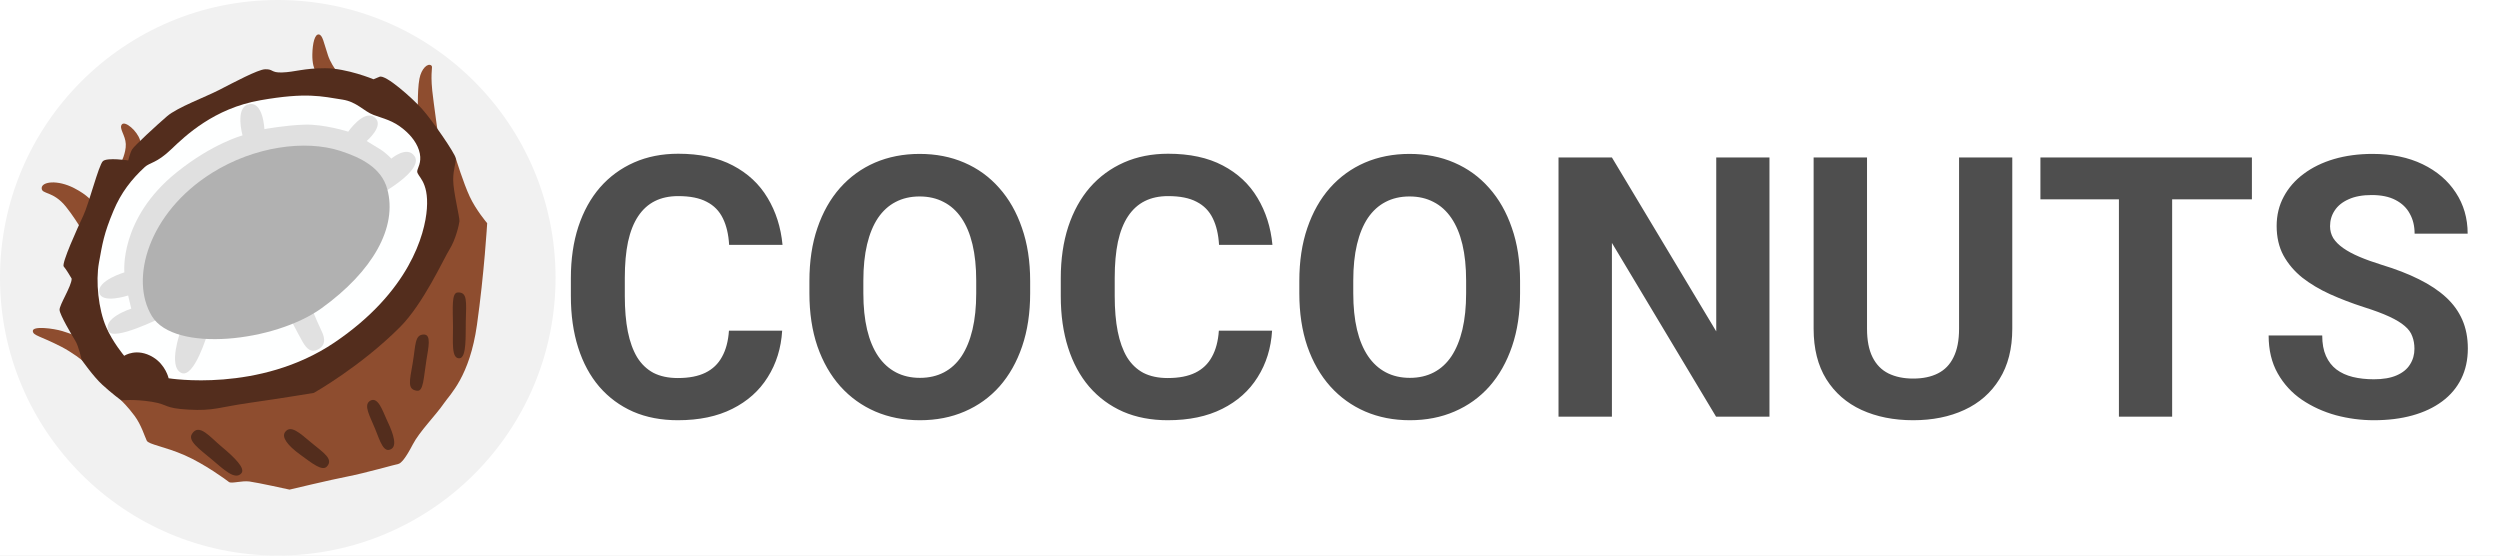
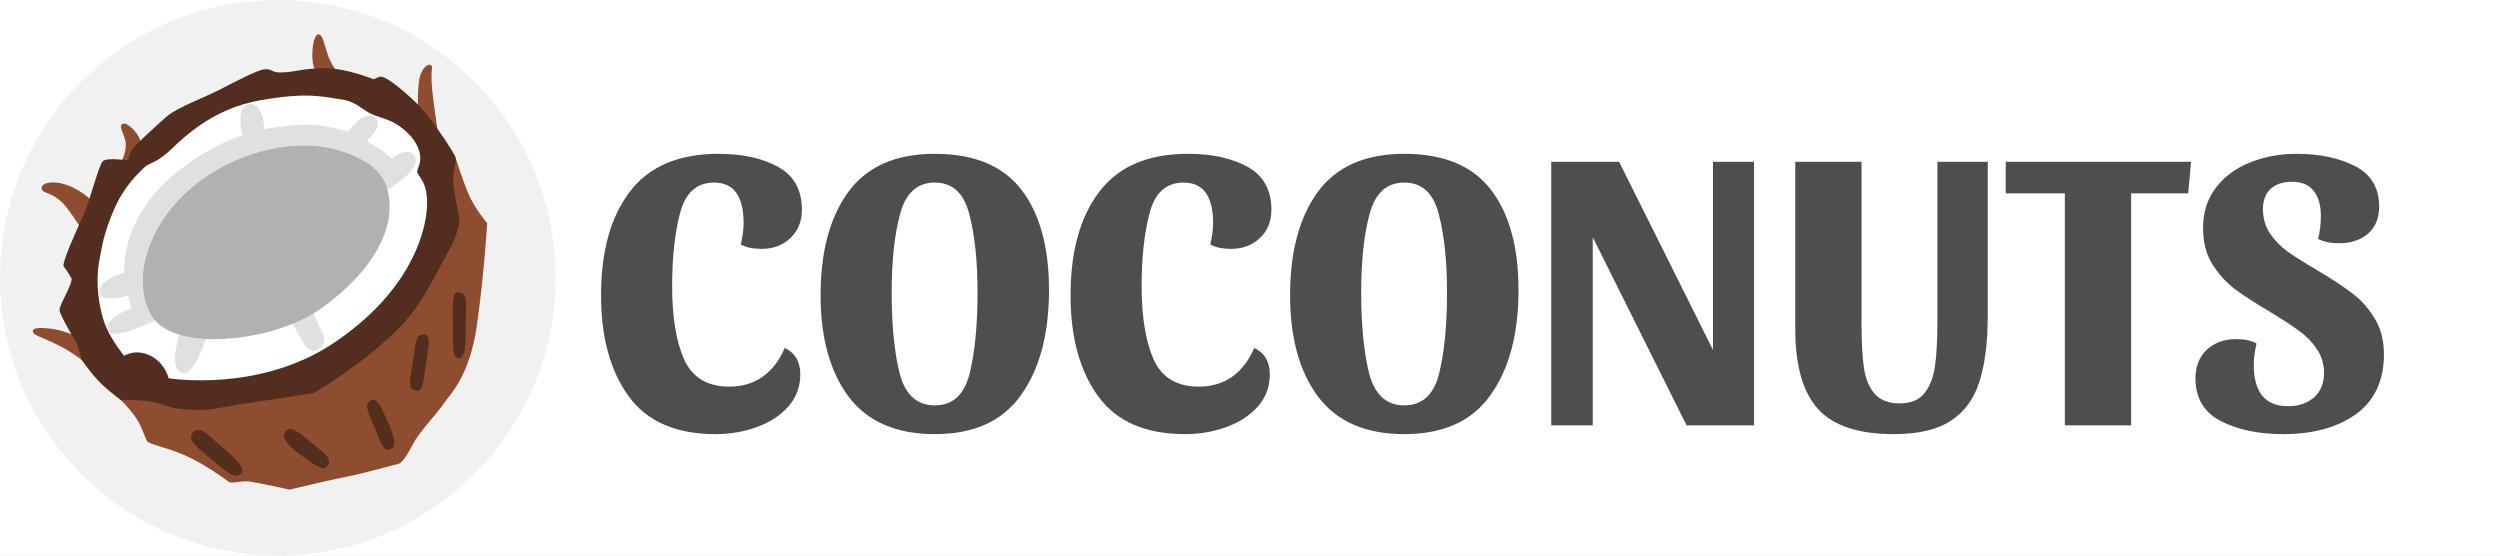
<svg xmlns="http://www.w3.org/2000/svg" width="288" height="64" viewBox="0 0 288 64" fill="none">
  <rect width="288" height="64" fill="white" />
  <circle cx="32" cy="32" r="32" fill="#F1F1F1" />
  <path d="M49.005 18.599L52.509 18.24C52.509 18.24 53.376 21.066 54.106 22.633C54.833 24.203 56.123 25.712 56.123 25.712C56.123 25.712 55.786 31.483 54.946 37.424C54.106 43.366 51.858 45.413 51.144 46.459C50.208 47.828 48.327 49.701 47.544 51.214C46.761 52.728 46.209 53.393 45.873 53.45C45.536 53.507 42.071 54.496 40.054 54.889C38.037 55.283 33.356 56.403 33.356 56.403C33.356 56.403 29.624 55.581 28.727 55.467C27.83 55.353 26.653 55.747 26.373 55.524C26.093 55.301 23.573 53.45 21.276 52.444C18.979 51.438 17.129 51.21 16.906 50.764C16.683 50.318 16.289 48.97 15.506 47.907C14.723 46.844 13.966 46.131 13.966 46.131L17.19 36.869L49.005 18.599ZM11.166 24.763C11.166 24.763 11.634 23.267 8.545 21.674C6.602 20.672 4.8 20.926 4.8 21.674C4.8 22.422 6.112 21.954 7.609 23.827C9.105 25.699 10.418 28.228 10.418 28.228L11.166 24.763ZM13.918 18.804C13.918 18.804 14.534 17.614 14.491 16.591C14.451 15.567 13.672 14.788 14.04 14.333C14.408 13.883 15.803 15.072 16.131 16.136C16.534 17.453 16.499 18.065 16.499 18.065L14.368 19.867L13.918 18.804ZM36.843 8.93C36.843 8.93 35.941 8.274 35.981 6.266C36.007 4.953 36.269 3.929 36.72 3.969C37.171 4.008 37.293 4.914 37.788 6.388C38.278 7.862 39.756 9.424 39.756 9.424L36.843 8.93ZM48.161 13.357C48.161 13.357 48.038 10.527 48.322 9.053C48.55 7.893 49.267 7.25 49.674 7.534C49.928 7.714 49.552 8.068 49.797 10.448C49.924 11.682 50.576 16.271 50.576 16.271L48.161 13.357ZM9.849 39.249C9.849 39.249 9.192 38.759 7.184 38.142C6.165 37.831 3.732 37.516 3.781 38.142C3.82 38.676 4.599 38.676 7.062 39.944C9.521 41.218 11.489 43.309 11.489 43.186C11.489 43.064 9.849 39.249 9.849 39.249Z" fill="#8E4D2F" />
  <path d="M8.256 32.1C8.256 32.962 6.821 35.136 6.861 35.709C6.9 36.282 8.256 38.579 8.663 39.236C9.074 39.892 9.403 41.449 9.403 41.449C9.403 41.449 10.754 43.379 11.783 44.319C12.806 45.264 13.957 46.122 13.957 46.122C13.957 46.122 15.475 45.96 17.483 46.284C19.491 46.612 18.804 47.023 21.718 47.189C24.632 47.356 25.271 46.901 28.753 46.406C32.236 45.912 36.151 45.264 36.151 45.264C36.151 45.264 41.511 42.254 46.074 37.687C48.778 34.983 51.092 29.834 51.788 28.727C52.483 27.62 52.89 25.887 52.929 25.481C52.969 25.069 52.208 22.042 52.208 20.729C52.208 19.417 52.566 18.739 52.505 18.236C52.444 17.702 49.762 13.808 48.607 12.535C47.461 11.271 44.424 8.558 43.724 8.843L43.029 9.131C43.029 9.131 39.953 7.858 37.451 7.858C34.948 7.858 33.964 8.304 32.489 8.348C31.177 8.388 31.505 7.937 30.521 7.981C29.703 8.016 26.955 9.486 25.205 10.383C23.656 11.179 20.432 12.369 19.242 13.393C18.052 14.416 15.471 16.796 15.221 17.207C14.976 17.619 14.771 18.481 14.771 18.481C14.771 18.481 12.351 18.113 11.857 18.564C11.367 19.014 10.256 23.446 9.599 24.837C8.943 26.229 7.058 30.372 7.342 30.7C7.639 31.032 8.256 32.1 8.256 32.1Z" fill="#532D1D" />
  <path d="M14.307 40.99C14.307 40.99 12.999 39.441 12.238 37.696C11.332 35.631 11.012 32.402 11.398 30.271C11.8 28.062 11.957 26.938 13.078 24.269C13.944 22.204 15.143 20.655 16.691 19.233C17.256 18.717 18.056 18.796 19.71 17.212C21.364 15.628 24.654 12.487 29.987 11.551C35.32 10.614 37.053 11.104 39.437 11.472C41.126 11.73 41.891 12.815 43.046 13.244C44.197 13.677 45.247 13.856 46.511 14.906C47.404 15.646 48.143 16.595 48.362 17.676C48.576 18.756 48.104 19.343 48.064 19.71C48.003 20.327 49.416 20.777 49.176 24.05C48.961 27.003 47.159 33.631 38.514 39.468C29.869 45.304 19.426 43.576 19.426 43.576C19.426 43.576 19.084 42.031 17.632 41.148C15.742 40.01 14.307 40.99 14.307 40.99Z" fill="#FEFFFF" />
  <path d="M20.323 19.876C13.707 25.205 14.329 31.378 14.329 31.378C14.329 31.378 11.166 32.314 11.441 33.706C11.699 35.04 14.762 34.042 14.762 34.042L15.121 35.556C15.121 35.556 11.691 36.646 12.526 38.181C13.13 39.292 18.498 36.633 18.498 36.633L43.794 22.392C43.794 22.392 48.856 19.614 47.754 17.986C46.901 16.726 45.076 18.275 45.076 18.275C45.076 18.275 44.551 17.663 43.746 17.164C43.011 16.709 42.237 16.245 42.237 16.245C42.237 16.245 44.367 14.447 43.142 13.511C41.917 12.574 40.115 15.169 40.115 15.169C40.115 15.169 37.324 14.285 35.088 14.359C32.857 14.429 30.459 14.876 30.459 14.876C30.459 14.876 30.328 11.572 28.609 12.023C27.056 12.43 27.939 15.598 27.939 15.598C27.939 15.598 24.505 16.508 20.323 19.876ZM22.904 37.214L20.799 38.155C20.799 38.155 19.334 42.149 20.848 42.941C22.361 43.733 23.941 38.326 23.941 38.326L22.904 37.214Z" fill="#E0E0E0" />
  <path d="M35.149 33.684L33.181 36.195C33.181 36.195 34.358 38.509 34.861 39.376C35.364 40.242 35.871 40.671 36.663 40.242C37.455 39.809 37.529 39.091 37.022 38.081C36.514 37.07 35.149 33.684 35.149 33.684Z" fill="#E1E1E1" />
  <path d="M24.413 19.924C17.098 24.514 14.906 32.17 17.501 36.422C20.095 40.675 31.671 39.389 37.057 35.499C42.906 31.277 45.833 26.207 44.608 21.762C43.939 19.334 41.62 18.161 39.161 17.369C35.176 16.092 29.313 16.853 24.413 19.924Z" fill="#B1B1B1" />
  <path d="M42.639 46.17C41.821 46.66 42.639 47.972 43.217 49.412C43.794 50.851 44.201 52.26 45.089 51.718C45.925 51.206 44.945 49.197 44.512 48.261C44.079 47.325 43.536 45.636 42.639 46.17ZM48.834 38.536C47.749 38.536 47.898 39.761 47.539 41.847C47.181 43.939 46.901 44.866 48.042 45.015C48.791 45.116 48.791 43.558 49.123 41.484C49.364 39.988 49.701 38.536 48.834 38.536ZM52.724 33.693C52.006 33.732 52.164 35.412 52.186 37.639C52.203 39.297 51.954 41.366 52.947 41.274C53.769 41.196 53.625 38.61 53.66 37.022C53.717 34.712 53.861 33.631 52.724 33.693ZM32.844 49.771C32.428 50.335 33.058 51.263 34.572 52.365C35.959 53.376 37.131 54.334 37.669 53.734C38.453 52.864 37.219 52.124 35.867 50.996C34.502 49.854 33.483 48.904 32.844 49.771ZM22.112 49.989C21.617 50.781 22.913 51.687 24.418 52.943C25.712 54.023 27.064 55.371 27.804 54.526C28.289 53.971 27.095 52.759 25.498 51.429C24.199 50.348 22.917 48.69 22.112 49.989Z" fill="#532D1D" />
-   <path d="M83.975 38.095H90.106C89.983 40.105 89.43 41.889 88.445 43.447C87.475 45.006 86.114 46.223 84.364 47.098C82.628 47.973 80.536 48.41 78.089 48.41C76.175 48.41 74.459 48.082 72.941 47.426C71.424 46.756 70.125 45.799 69.045 44.555C67.978 43.31 67.165 41.807 66.605 40.043C66.044 38.279 65.764 36.304 65.764 34.116V32.045C65.764 29.857 66.051 27.882 66.625 26.118C67.213 24.341 68.047 22.83 69.127 21.586C70.221 20.342 71.526 19.385 73.044 18.715C74.561 18.045 76.257 17.71 78.13 17.71C80.618 17.71 82.717 18.161 84.426 19.064C86.148 19.966 87.481 21.21 88.425 22.796C89.382 24.382 89.956 26.186 90.147 28.21H83.995C83.927 27.007 83.688 25.988 83.277 25.154C82.867 24.307 82.245 23.671 81.411 23.247C80.591 22.81 79.497 22.591 78.13 22.591C77.105 22.591 76.209 22.782 75.443 23.165C74.678 23.548 74.035 24.129 73.516 24.908C72.996 25.688 72.606 26.672 72.347 27.861C72.101 29.037 71.978 30.418 71.978 32.004V34.116C71.978 35.661 72.094 37.022 72.326 38.197C72.559 39.359 72.914 40.344 73.393 41.15C73.885 41.943 74.514 42.545 75.279 42.955C76.059 43.352 76.995 43.55 78.089 43.55C79.374 43.55 80.434 43.345 81.268 42.935C82.102 42.524 82.737 41.916 83.175 41.109C83.626 40.303 83.893 39.298 83.975 38.095ZM118.674 32.373V33.788C118.674 36.058 118.366 38.095 117.751 39.899C117.136 41.704 116.268 43.242 115.146 44.514C114.025 45.772 112.686 46.735 111.127 47.405C109.582 48.075 107.866 48.41 105.979 48.41C104.106 48.41 102.391 48.075 100.832 47.405C99.287 46.735 97.947 45.772 96.812 44.514C95.678 43.242 94.796 41.704 94.167 39.899C93.552 38.095 93.244 36.058 93.244 33.788V32.373C93.244 30.09 93.552 28.053 94.167 26.262C94.782 24.457 95.65 22.919 96.772 21.648C97.906 20.376 99.246 19.405 100.791 18.735C102.35 18.065 104.065 17.73 105.938 17.73C107.825 17.73 109.541 18.065 111.086 18.735C112.645 19.405 113.984 20.376 115.105 21.648C116.24 22.919 117.115 24.457 117.73 26.262C118.359 28.053 118.674 30.09 118.674 32.373ZM112.46 33.788V32.332C112.46 30.746 112.316 29.352 112.029 28.148C111.742 26.945 111.318 25.934 110.758 25.113C110.197 24.293 109.514 23.678 108.707 23.268C107.9 22.844 106.978 22.632 105.938 22.632C104.899 22.632 103.977 22.844 103.17 23.268C102.377 23.678 101.7 24.293 101.14 25.113C100.593 25.934 100.176 26.945 99.889 28.148C99.602 29.352 99.458 30.746 99.458 32.332V33.788C99.458 35.36 99.602 36.755 99.889 37.972C100.176 39.175 100.6 40.193 101.16 41.027C101.721 41.848 102.404 42.47 103.211 42.894C104.018 43.317 104.94 43.529 105.979 43.529C107.019 43.529 107.941 43.317 108.748 42.894C109.555 42.47 110.231 41.848 110.778 41.027C111.325 40.193 111.742 39.175 112.029 37.972C112.316 36.755 112.46 35.36 112.46 33.788ZM140.412 38.095H146.544C146.421 40.105 145.867 41.889 144.883 43.447C143.912 45.006 142.552 46.223 140.802 47.098C139.065 47.973 136.974 48.41 134.526 48.41C132.612 48.41 130.896 48.082 129.379 47.426C127.861 46.756 126.562 45.799 125.482 44.555C124.416 43.31 123.603 41.807 123.042 40.043C122.481 38.279 122.201 36.304 122.201 34.116V32.045C122.201 29.857 122.488 27.882 123.062 26.118C123.65 24.341 124.484 22.83 125.564 21.586C126.658 20.342 127.964 19.385 129.481 18.715C130.999 18.045 132.694 17.71 134.567 17.71C137.056 17.71 139.154 18.161 140.863 19.064C142.586 19.966 143.919 21.21 144.862 22.796C145.819 24.382 146.394 26.186 146.585 28.21H140.433C140.364 27.007 140.125 25.988 139.715 25.154C139.305 24.307 138.683 23.671 137.849 23.247C137.028 22.81 135.935 22.591 134.567 22.591C133.542 22.591 132.646 22.782 131.881 23.165C131.115 23.548 130.473 24.129 129.953 24.908C129.434 25.688 129.044 26.672 128.784 27.861C128.538 29.037 128.415 30.418 128.415 32.004V34.116C128.415 35.661 128.531 37.022 128.764 38.197C128.996 39.359 129.352 40.344 129.83 41.15C130.322 41.943 130.951 42.545 131.717 42.955C132.496 43.352 133.433 43.55 134.526 43.55C135.812 43.55 136.871 43.345 137.705 42.935C138.539 42.524 139.175 41.916 139.612 41.109C140.063 40.303 140.33 39.298 140.412 38.095ZM175.111 32.373V33.788C175.111 36.058 174.804 38.095 174.188 39.899C173.573 41.704 172.705 43.242 171.584 44.514C170.463 45.772 169.123 46.735 167.564 47.405C166.02 48.075 164.304 48.41 162.417 48.41C160.544 48.41 158.828 48.075 157.27 47.405C155.725 46.735 154.385 45.772 153.25 44.514C152.115 43.242 151.233 41.704 150.604 39.899C149.989 38.095 149.682 36.058 149.682 33.788V32.373C149.682 30.09 149.989 28.053 150.604 26.262C151.22 24.457 152.088 22.919 153.209 21.648C154.344 20.376 155.684 19.405 157.229 18.735C158.787 18.065 160.503 17.73 162.376 17.73C164.263 17.73 165.979 18.065 167.523 18.735C169.082 19.405 170.422 20.376 171.543 21.648C172.678 22.919 173.553 24.457 174.168 26.262C174.797 28.053 175.111 30.09 175.111 32.373ZM168.897 33.788V32.332C168.897 30.746 168.754 29.352 168.467 28.148C168.18 26.945 167.756 25.934 167.195 25.113C166.635 24.293 165.951 23.678 165.145 23.268C164.338 22.844 163.415 22.632 162.376 22.632C161.337 22.632 160.414 22.844 159.607 23.268C158.814 23.678 158.138 24.293 157.577 25.113C157.03 25.934 156.613 26.945 156.326 28.148C156.039 29.352 155.896 30.746 155.896 32.332V33.788C155.896 35.36 156.039 36.755 156.326 37.972C156.613 39.175 157.037 40.193 157.598 41.027C158.158 41.848 158.842 42.47 159.648 42.894C160.455 43.317 161.378 43.529 162.417 43.529C163.456 43.529 164.379 43.317 165.186 42.894C165.992 42.47 166.669 41.848 167.216 41.027C167.763 40.193 168.18 39.175 168.467 37.972C168.754 36.755 168.897 35.36 168.897 33.788ZM203.843 18.141V48H197.69L185.693 27.984V48H179.541V18.141H185.693L197.711 38.177V18.141H203.843ZM225.684 18.141H231.815V37.869C231.815 40.166 231.323 42.101 230.339 43.673C229.368 45.245 228.021 46.428 226.299 47.221C224.59 48.014 222.621 48.41 220.393 48.41C218.164 48.41 216.182 48.014 214.445 47.221C212.723 46.428 211.369 45.245 210.385 43.673C209.414 42.101 208.929 40.166 208.929 37.869V18.141H215.081V37.869C215.081 39.209 215.293 40.303 215.717 41.15C216.141 41.998 216.749 42.62 217.542 43.017C218.349 43.413 219.299 43.611 220.393 43.611C221.514 43.611 222.464 43.413 223.243 43.017C224.036 42.62 224.638 41.998 225.048 41.15C225.472 40.303 225.684 39.209 225.684 37.869V18.141ZM250.231 18.141V48H244.1V18.141H250.231ZM259.419 18.141V22.96H235.056V18.141H259.419ZM278.143 40.187C278.143 39.653 278.061 39.175 277.896 38.751C277.746 38.313 277.459 37.917 277.035 37.562C276.611 37.192 276.017 36.83 275.251 36.475C274.485 36.119 273.494 35.75 272.277 35.367C270.924 34.93 269.639 34.438 268.422 33.891C267.219 33.344 266.152 32.708 265.223 31.983C264.307 31.245 263.582 30.391 263.049 29.42C262.529 28.449 262.27 27.321 262.27 26.036C262.27 24.792 262.543 23.664 263.09 22.652C263.637 21.627 264.402 20.752 265.387 20.027C266.371 19.289 267.533 18.722 268.873 18.325C270.227 17.929 271.71 17.73 273.323 17.73C275.524 17.73 277.445 18.127 279.086 18.92C280.727 19.713 281.998 20.8 282.9 22.181C283.816 23.561 284.274 25.141 284.274 26.918H278.163C278.163 26.043 277.979 25.277 277.609 24.621C277.254 23.951 276.707 23.425 275.969 23.042C275.244 22.659 274.328 22.468 273.221 22.468C272.154 22.468 271.266 22.632 270.555 22.96C269.844 23.274 269.311 23.705 268.955 24.252C268.6 24.785 268.422 25.387 268.422 26.057C268.422 26.562 268.545 27.02 268.791 27.431C269.051 27.841 269.434 28.224 269.939 28.579C270.445 28.935 271.067 29.27 271.806 29.584C272.544 29.898 273.398 30.206 274.369 30.507C275.996 30.999 277.425 31.553 278.655 32.168C279.899 32.783 280.938 33.474 281.772 34.239C282.606 35.005 283.235 35.873 283.659 36.844C284.083 37.815 284.295 38.915 284.295 40.145C284.295 41.444 284.042 42.606 283.536 43.632C283.03 44.657 282.299 45.525 281.342 46.236C280.385 46.947 279.243 47.487 277.917 47.856C276.591 48.226 275.107 48.41 273.467 48.41C271.99 48.41 270.534 48.219 269.099 47.836C267.663 47.44 266.357 46.845 265.182 46.052C264.02 45.259 263.09 44.247 262.393 43.017C261.695 41.786 261.347 40.33 261.347 38.648H267.52C267.52 39.578 267.663 40.364 267.95 41.007C268.237 41.649 268.641 42.169 269.16 42.565C269.693 42.962 270.322 43.249 271.047 43.427C271.785 43.605 272.592 43.693 273.467 43.693C274.533 43.693 275.408 43.543 276.092 43.242C276.789 42.941 277.302 42.524 277.63 41.991C277.972 41.458 278.143 40.856 278.143 40.187Z" fill="#4E4E4E" />
+   <path d="M82.26 21.032C80.267 21.032 78.963 22.197 78.35 24.528C77.737 26.828 77.43 29.634 77.43 32.946C77.43 36.503 77.89 39.325 78.81 41.41C79.761 43.495 81.493 44.538 84.008 44.538C85.511 44.538 86.799 44.155 87.872 43.388C88.945 42.621 89.789 41.517 90.402 40.076C91.598 40.659 92.196 41.671 92.196 43.112C92.196 44.584 91.721 45.841 90.77 46.884C89.819 47.927 88.593 48.709 87.09 49.23C85.618 49.751 84.069 50.012 82.444 50.012C77.875 50.012 74.532 48.555 72.416 45.642C70.3 42.729 69.242 38.849 69.242 34.004C69.242 28.944 70.346 24.973 72.554 22.09C74.762 19.177 78.166 17.72 82.766 17.72C85.557 17.72 87.857 18.226 89.666 19.238C91.475 20.25 92.38 21.891 92.38 24.16C92.38 25.509 91.935 26.598 91.046 27.426C90.187 28.254 89.083 28.668 87.734 28.668C86.722 28.668 85.925 28.499 85.342 28.162C85.557 27.181 85.664 26.368 85.664 25.724C85.664 22.596 84.529 21.032 82.26 21.032ZM107.689 17.72C112.228 17.72 115.555 19.1 117.671 21.86C119.787 24.62 120.845 28.469 120.845 33.406C120.845 38.466 119.772 42.499 117.625 45.504C115.509 48.509 112.197 50.012 107.689 50.012C103.242 50.012 99.93 48.571 97.753 45.688C95.606 42.805 94.533 38.911 94.533 34.004C94.533 29.005 95.591 25.049 97.707 22.136C99.854 19.192 103.181 17.72 107.689 17.72ZM107.689 46.7C109.744 46.7 111.078 45.489 111.691 43.066C112.304 40.613 112.611 37.485 112.611 33.682C112.611 30.033 112.289 27.012 111.645 24.62C111.032 22.228 109.713 21.032 107.689 21.032C105.665 21.032 104.331 22.243 103.687 24.666C103.043 27.058 102.721 30.063 102.721 33.682C102.721 37.454 103.028 40.567 103.641 43.02C104.285 45.473 105.634 46.7 107.689 46.7ZM136.346 21.032C134.353 21.032 133.049 22.197 132.436 24.528C131.823 26.828 131.516 29.634 131.516 32.946C131.516 36.503 131.976 39.325 132.896 41.41C133.847 43.495 135.579 44.538 138.094 44.538C139.597 44.538 140.885 44.155 141.958 43.388C143.031 42.621 143.875 41.517 144.488 40.076C145.684 40.659 146.282 41.671 146.282 43.112C146.282 44.584 145.807 45.841 144.856 46.884C143.905 47.927 142.679 48.709 141.176 49.23C139.704 49.751 138.155 50.012 136.53 50.012C131.961 50.012 128.618 48.555 126.502 45.642C124.386 42.729 123.328 38.849 123.328 34.004C123.328 28.944 124.432 24.973 126.64 22.09C128.848 19.177 132.252 17.72 136.852 17.72C139.643 17.72 141.943 18.226 143.752 19.238C145.561 20.25 146.466 21.891 146.466 24.16C146.466 25.509 146.021 26.598 145.132 27.426C144.273 28.254 143.169 28.668 141.82 28.668C140.808 28.668 140.011 28.499 139.428 28.162C139.643 27.181 139.75 26.368 139.75 25.724C139.75 22.596 138.615 21.032 136.346 21.032ZM161.775 17.72C166.314 17.72 169.641 19.1 171.757 21.86C173.873 24.62 174.931 28.469 174.931 33.406C174.931 38.466 173.858 42.499 171.711 45.504C169.595 48.509 166.283 50.012 161.775 50.012C157.328 50.012 154.016 48.571 151.839 45.688C149.692 42.805 148.619 38.911 148.619 34.004C148.619 29.005 149.677 25.049 151.793 22.136C153.94 19.192 157.267 17.72 161.775 17.72ZM161.775 46.7C163.83 46.7 165.164 45.489 165.777 43.066C166.39 40.613 166.697 37.485 166.697 33.682C166.697 30.033 166.375 27.012 165.731 24.62C165.118 22.228 163.799 21.032 161.775 21.032C159.751 21.032 158.417 22.243 157.773 24.666C157.129 27.058 156.807 30.063 156.807 33.682C156.807 37.454 157.114 40.567 157.727 43.02C158.371 45.473 159.72 46.7 161.775 46.7ZM194.296 49L183.486 27.334V49H178.702V18.64H186.522L197.332 40.306V18.64H202.07V49H194.296ZM228.987 36.396C228.987 39.463 228.665 41.993 228.021 43.986C227.408 45.949 226.304 47.451 224.709 48.494C223.145 49.506 220.968 50.012 218.177 50.012C214.099 50.012 211.185 49.046 209.437 47.114C207.689 45.182 206.815 42.115 206.815 37.914V18.64H214.451V37.408C214.451 39.463 214.543 41.119 214.727 42.376C214.911 43.633 215.325 44.63 215.969 45.366C216.613 46.102 217.564 46.47 218.821 46.47C220.109 46.47 221.06 46.087 221.673 45.32C222.317 44.523 222.731 43.465 222.915 42.146C223.099 40.827 223.191 39.079 223.191 36.902V18.64H228.987V36.396ZM252.406 18.64L252.084 22.274H245.506V49H237.87V22.274H231.062V18.64H252.406ZM264.555 17.72C267.223 17.72 269.477 18.195 271.317 19.146C273.157 20.097 274.077 21.645 274.077 23.792C274.077 25.141 273.647 26.184 272.789 26.92C271.93 27.656 270.811 28.024 269.431 28.024C268.48 28.024 267.683 27.855 267.039 27.518C267.253 26.751 267.361 25.862 267.361 24.85C267.361 23.623 267.085 22.673 266.533 21.998C266.011 21.293 265.168 20.94 264.003 20.94C262.991 20.94 262.178 21.216 261.565 21.768C260.982 22.32 260.691 23.102 260.691 24.114C260.691 25.157 260.967 26.092 261.519 26.92C262.071 27.717 262.745 28.407 263.543 28.99C264.371 29.573 265.49 30.278 266.901 31.106C268.557 32.087 269.891 32.961 270.903 33.728C271.945 34.495 272.819 35.461 273.525 36.626C274.261 37.791 274.629 39.187 274.629 40.812C274.629 43.848 273.555 46.148 271.409 47.712C269.262 49.245 266.471 50.012 263.037 50.012C260.185 50.012 257.777 49.506 255.815 48.494C253.883 47.482 252.917 45.841 252.917 43.572C252.917 42.223 253.346 41.134 254.205 40.306C255.094 39.478 256.213 39.064 257.563 39.064C258.575 39.064 259.372 39.233 259.955 39.57C259.74 40.521 259.633 41.333 259.633 42.008C259.633 45.197 260.951 46.792 263.589 46.792C264.815 46.792 265.812 46.455 266.579 45.78C267.345 45.075 267.729 44.139 267.729 42.974C267.729 41.931 267.453 41.011 266.901 40.214C266.349 39.386 265.659 38.681 264.831 38.098C264.003 37.485 262.899 36.764 261.519 35.936C259.863 34.955 258.513 34.081 257.471 33.314C256.459 32.547 255.585 31.581 254.849 30.416C254.143 29.251 253.791 27.871 253.791 26.276C253.791 24.467 254.281 22.918 255.263 21.63C256.244 20.342 257.547 19.376 259.173 18.732C260.829 18.057 262.623 17.72 264.555 17.72Z" fill="#4E4E4E" />
</svg>
